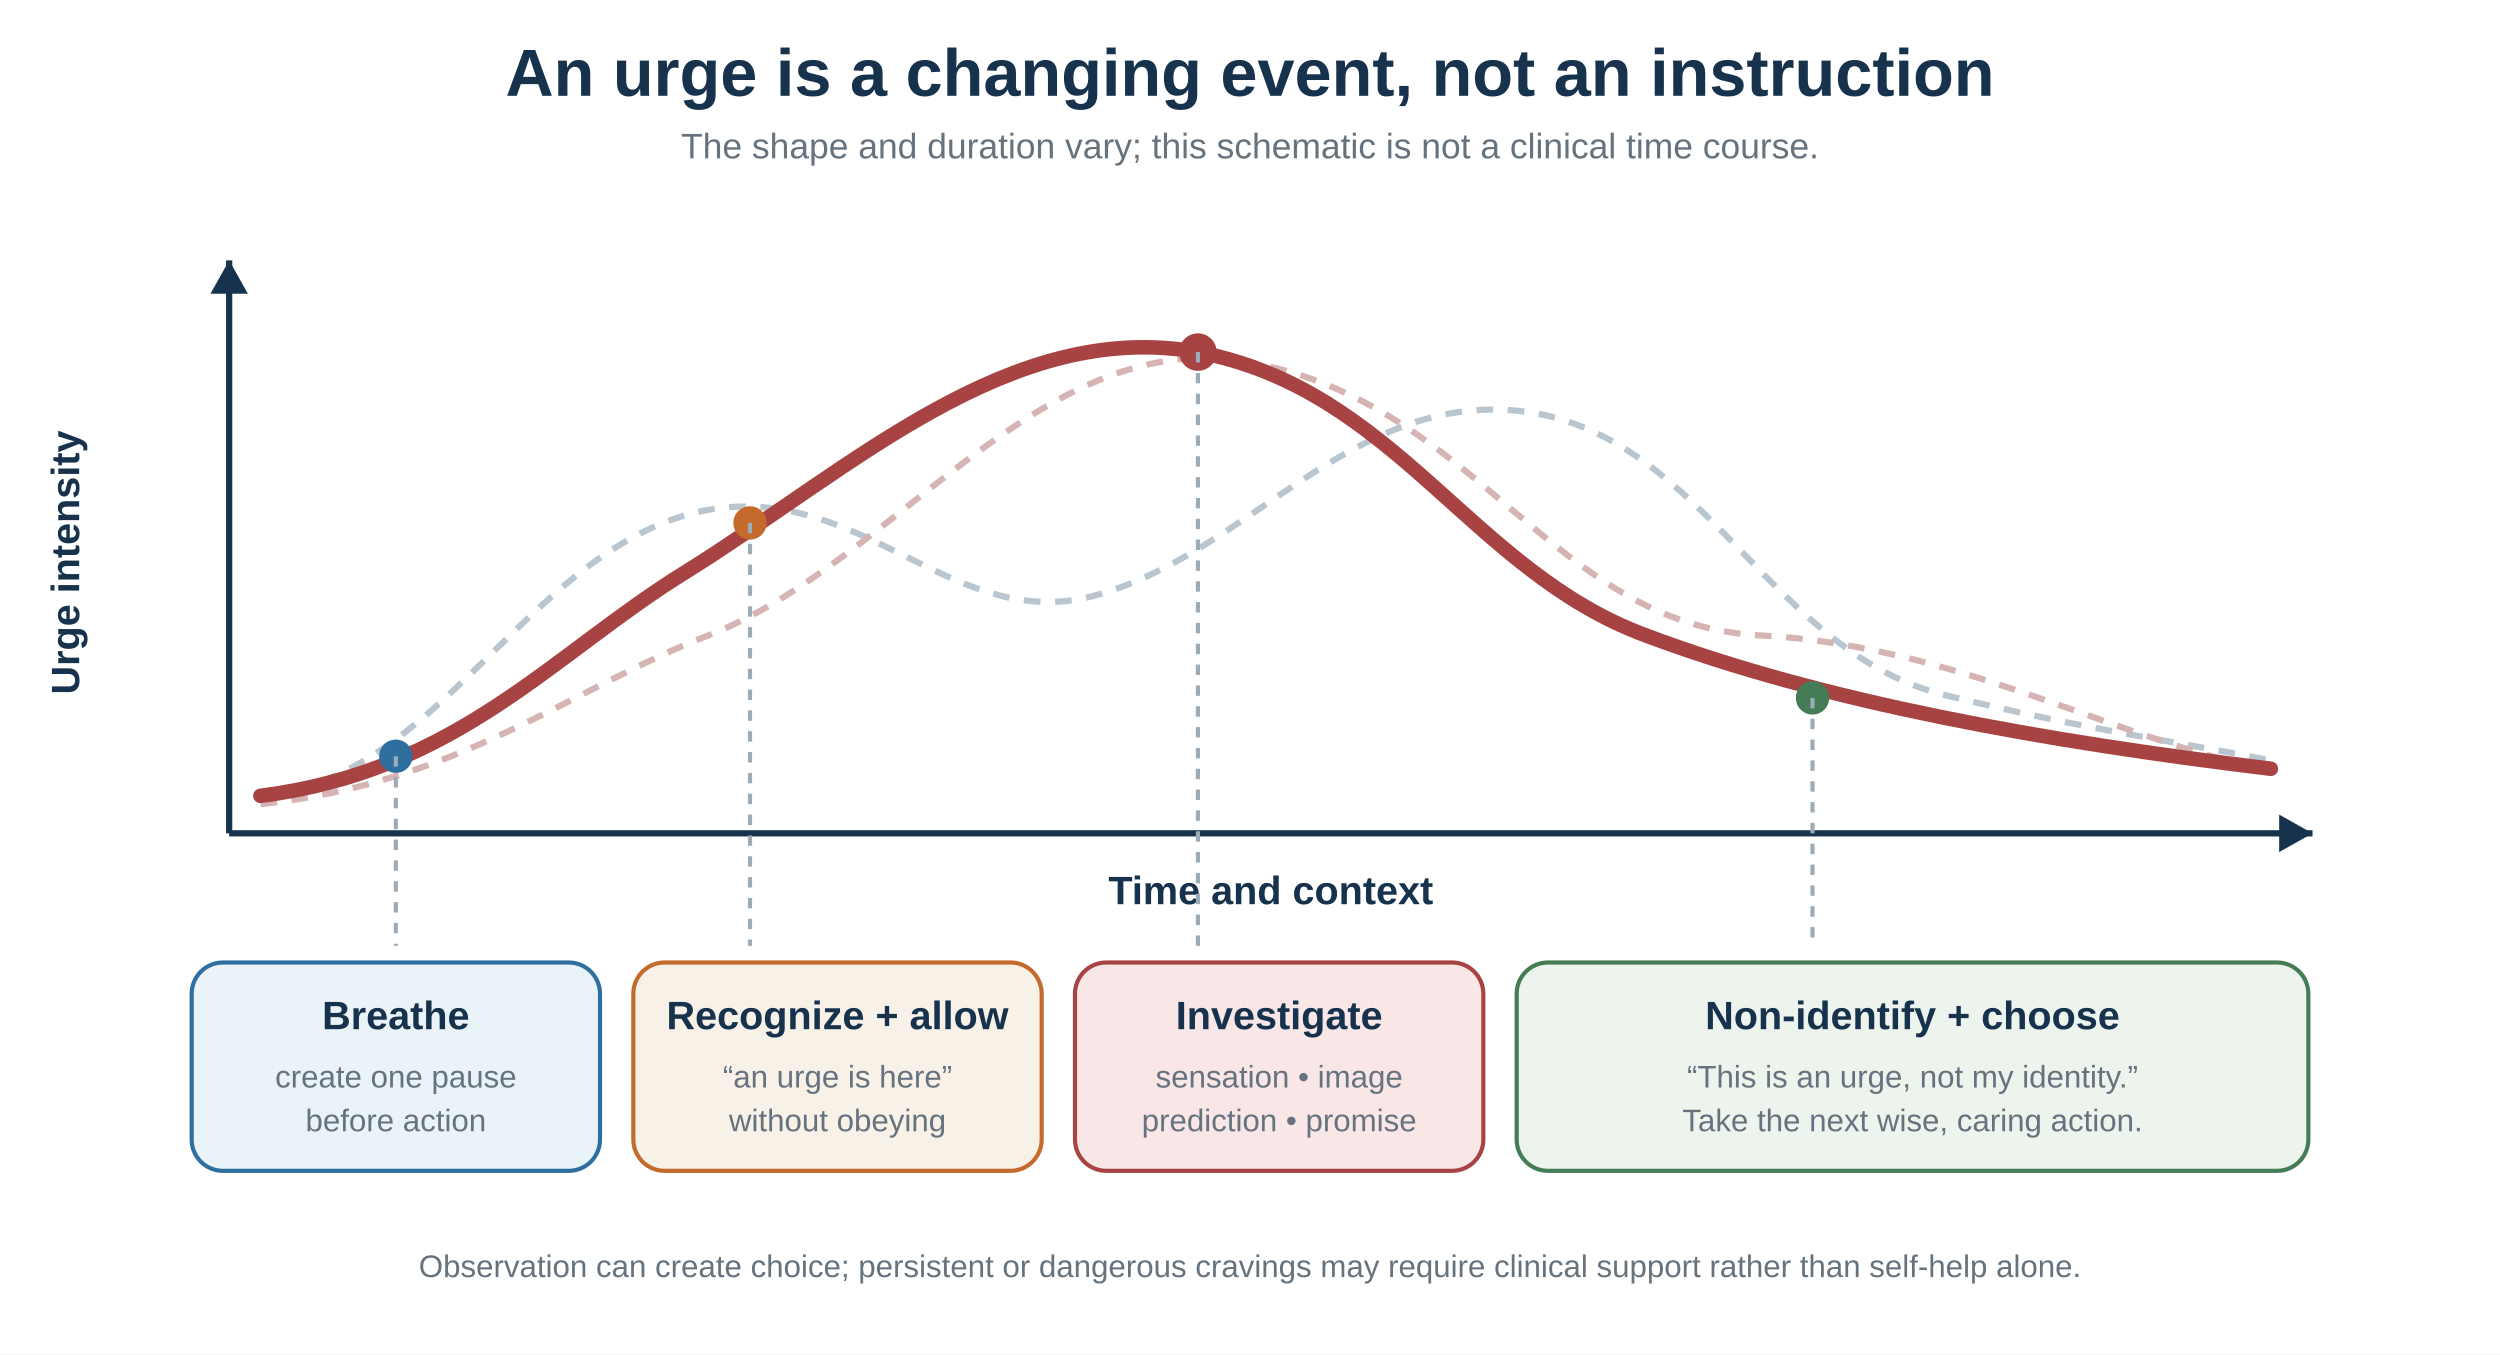
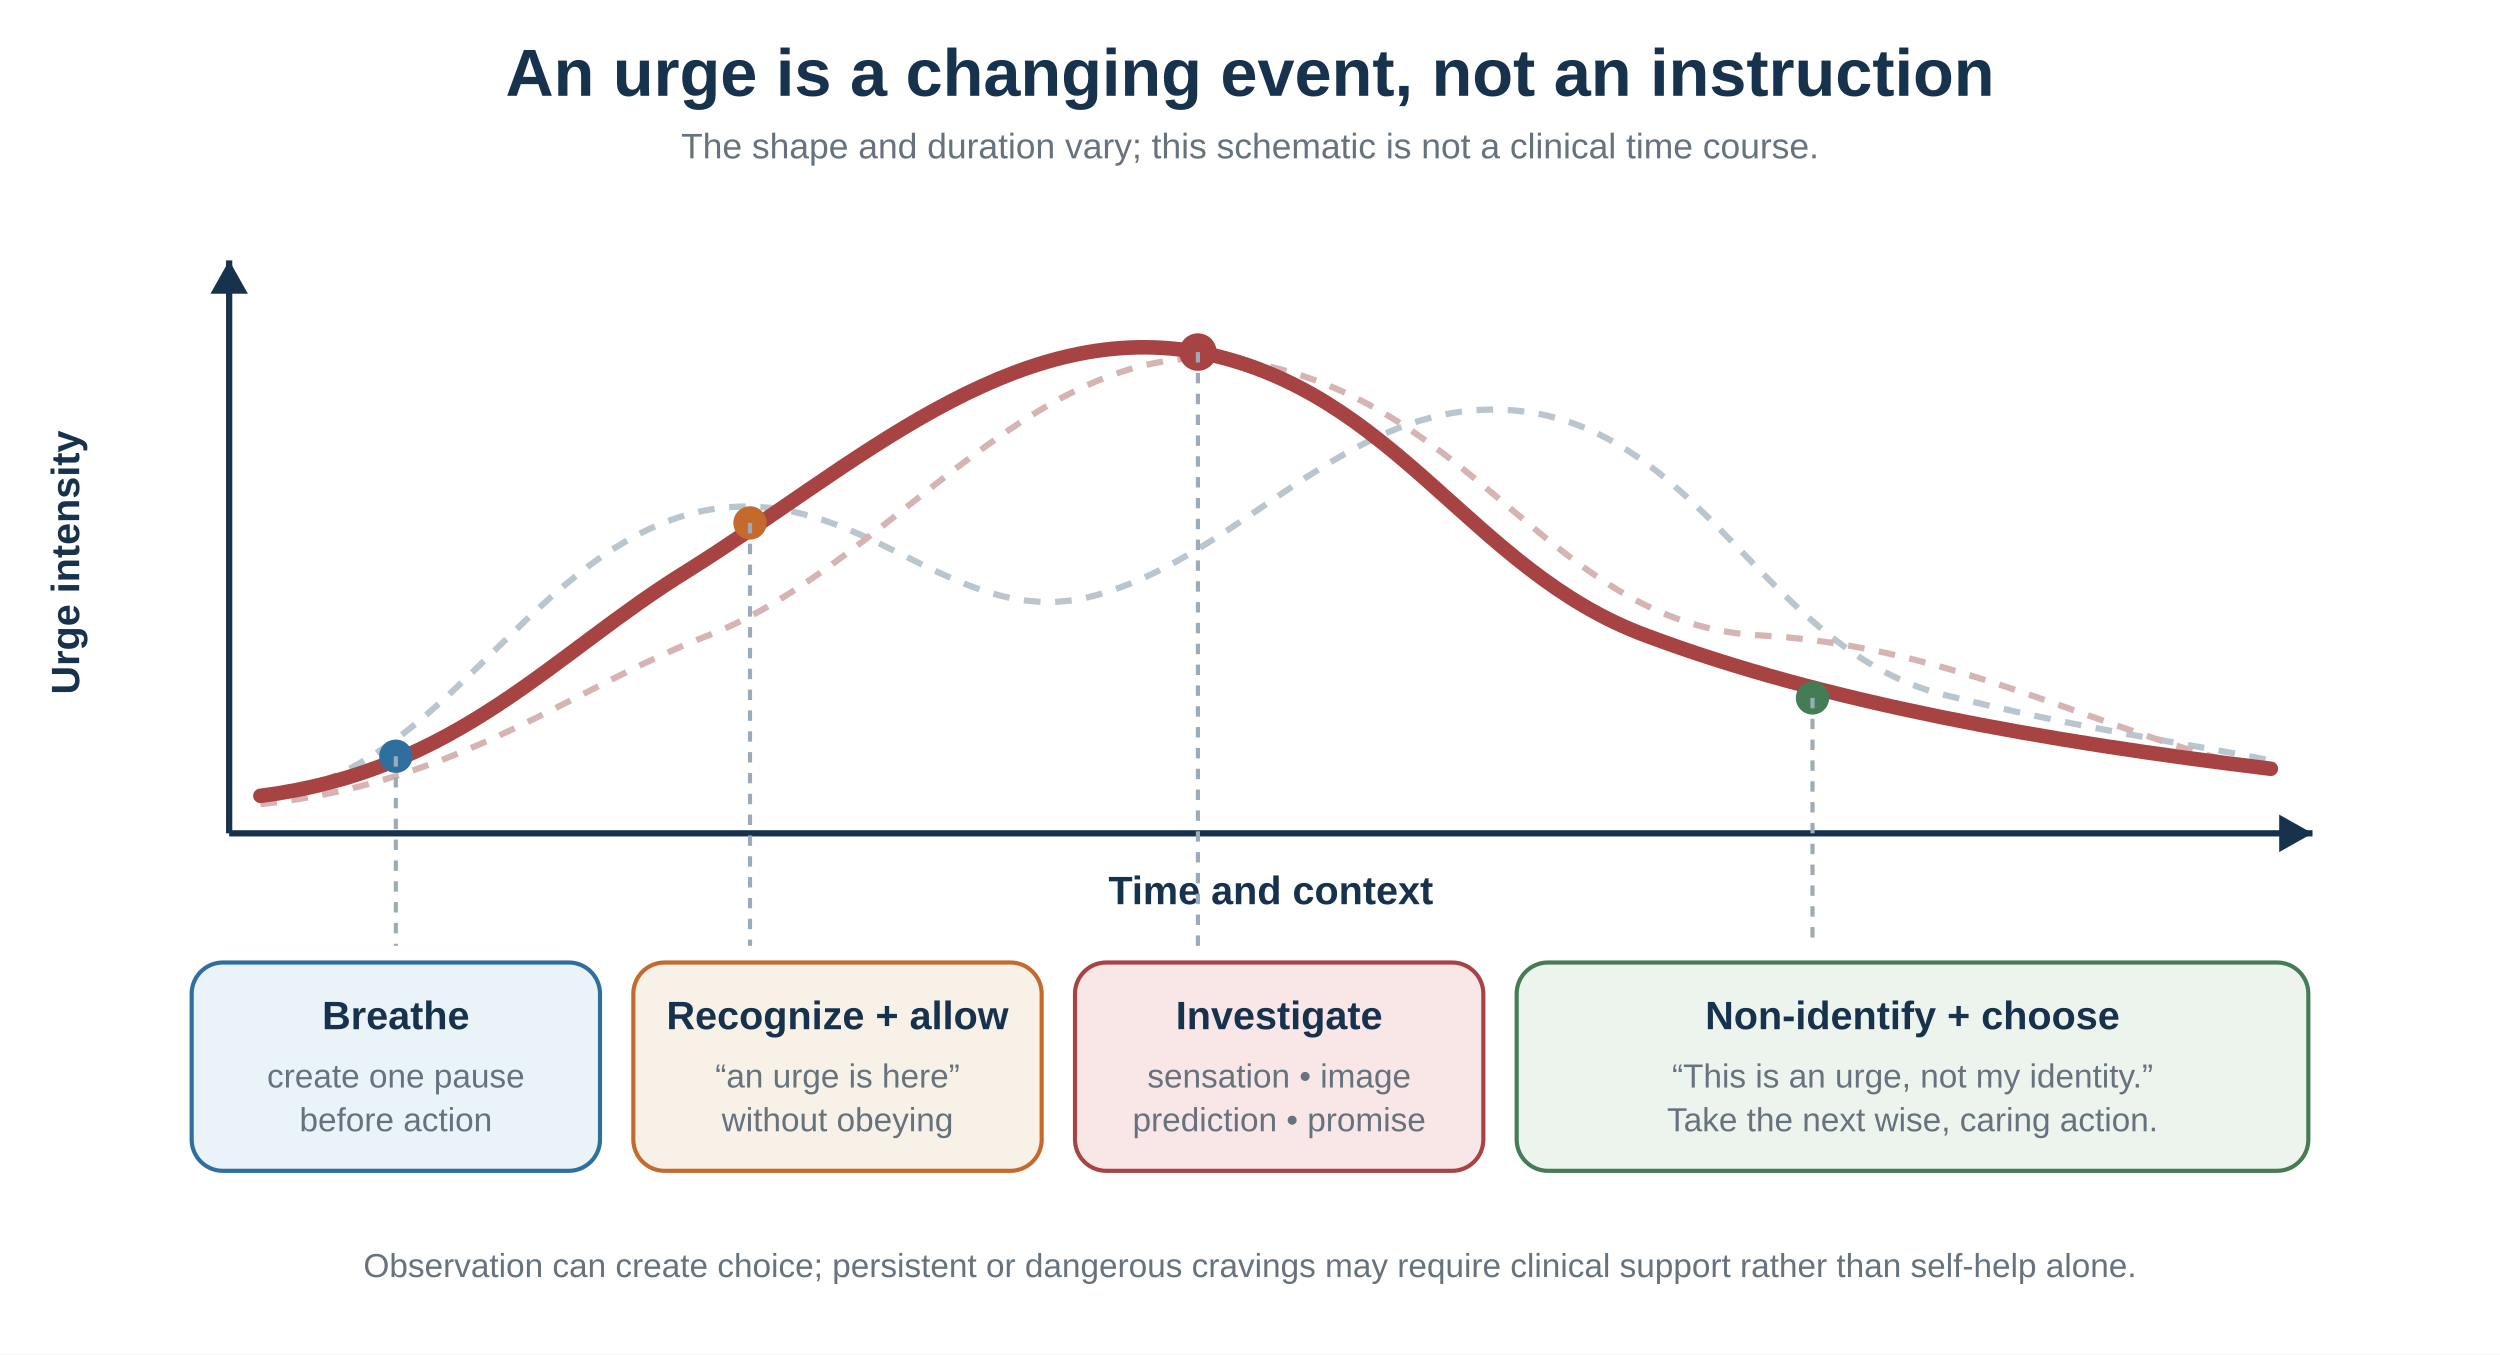
<svg xmlns="http://www.w3.org/2000/svg" width="1200" height="650" viewBox="0 0 1200 650" role="img" aria-labelledby="title desc">
  <rect width="1200" height="650" fill="#ffffff" />
  <text x="600" y="46" text-anchor="middle" font-family="Arial, sans-serif" font-size="32" font-weight="700" fill="#17324d">An urge is a changing event, not an instruction</text>
  <text x="600" y="76" text-anchor="middle" font-family="Arial, sans-serif" font-size="17" fill="#66737f">The shape and duration vary; this schematic is not a clinical time course.</text>
  <line x1="110" y1="400" x2="1110" y2="400" stroke="#17324d" stroke-width="3" />
  <line x1="110" y1="400" x2="110" y2="125" stroke="#17324d" stroke-width="3" />
  <polygon points="1110,400 1094,391 1094,409" fill="#17324d" />
  <polygon points="110,125 101,141 119,141" fill="#17324d" />
  <text x="610" y="434" text-anchor="middle" font-family="Arial, sans-serif" font-size="19" font-weight="700" fill="#17324d">Time and context</text>
  <text x="38" y="270" transform="rotate(-90 38 270)" text-anchor="middle" font-family="Arial, sans-serif" font-size="19" font-weight="700" fill="#17324d">Urge intensity</text>
  <path d="M125 382 C210 374, 250 270, 330 247 C410 225, 455 305, 525 286 C600 266, 650 185, 735 198 C820 212, 850 314, 935 334 C1000 350, 1045 356, 1090 365" fill="none" stroke="#b9c6cf" stroke-width="3" stroke-dasharray="8 7" />
  <path d="M125 386 C220 376, 275 330, 340 305 C430 270, 500 155, 600 174 C710 194, 745 300, 845 305 C940 310, 1015 355, 1090 370" fill="none" stroke="#d6b4b4" stroke-width="3" stroke-dasharray="8 7" />
  <path d="M125 382 C220 370, 265 314, 330 274 C410 224, 485 153, 575 169 C670 187, 706 274, 790 305 C875 337, 982 356, 1090 369" fill="none" stroke="#a74343" stroke-width="7" stroke-linecap="round" />
  <circle cx="190" cy="363" r="8" fill="#2f6f9f" />
  <circle cx="360" cy="251" r="8" fill="#c56a2d" />
  <circle cx="575" cy="169" r="9" fill="#a74343" />
  <circle cx="870" cy="335" r="8" fill="#447c55" />
  <line x1="190" y1="363" x2="190" y2="454" stroke="#9babb7" stroke-width="2" stroke-dasharray="5 5" />
  <line x1="360" y1="251" x2="360" y2="454" stroke="#9babb7" stroke-width="2" stroke-dasharray="5 5" />
  <line x1="575" y1="169" x2="575" y2="454" stroke="#9babb7" stroke-width="2" stroke-dasharray="5 5" />
  <line x1="870" y1="335" x2="870" y2="454" stroke="#9babb7" stroke-width="2" stroke-dasharray="5 5" />
  <g font-family="Arial, sans-serif">
    <rect x="92" y="462" width="196" height="100" rx="15" fill="#eaf3f8" stroke="#2f6f9f" stroke-width="2" />
    <text x="190" y="494" text-anchor="middle" font-size="19" font-weight="700" fill="#17324d">Breathe</text>
-     <text x="190" y="522" text-anchor="middle" font-size="15" fill="#66737f">create one pause</text>
-     <text x="190" y="543" text-anchor="middle" font-size="15" fill="#66737f">before action</text>
+     <text x="190" y="522" text-anchor="middle" font-size="16" fill="#66737f">create one pause</text>
+     <text x="190" y="543" text-anchor="middle" font-size="16" fill="#66737f">before action</text>
    <rect x="304" y="462" width="196" height="100" rx="15" fill="#f7f1e8" stroke="#c56a2d" stroke-width="2" />
    <text x="402" y="494" text-anchor="middle" font-size="19" font-weight="700" fill="#17324d">Recognize + allow</text>
-     <text x="402" y="522" text-anchor="middle" font-size="15" fill="#66737f">“an urge is here”</text>
-     <text x="402" y="543" text-anchor="middle" font-size="15" fill="#66737f">without obeying</text>
+     <text x="402" y="522" text-anchor="middle" font-size="16" fill="#66737f">“an urge is here”</text>
+     <text x="402" y="543" text-anchor="middle" font-size="16" fill="#66737f">without obeying</text>
    <rect x="516" y="462" width="196" height="100" rx="15" fill="#f9e7e7" stroke="#a74343" stroke-width="2" />
    <text x="614" y="494" text-anchor="middle" font-size="19" font-weight="700" fill="#17324d">Investigate</text>
-     <text x="614" y="522" text-anchor="middle" font-size="15" fill="#66737f">sensation • image</text>
-     <text x="614" y="543" text-anchor="middle" font-size="15" fill="#66737f">prediction • promise</text>
+     <text x="614" y="522" text-anchor="middle" font-size="16" fill="#66737f">sensation • image</text>
+     <text x="614" y="543" text-anchor="middle" font-size="16" fill="#66737f">prediction • promise</text>
    <rect x="728" y="462" width="380" height="100" rx="15" fill="#edf4ed" stroke="#447c55" stroke-width="2" />
    <text x="918" y="494" text-anchor="middle" font-size="19" font-weight="700" fill="#17324d">Non-identify + choose</text>
-     <text x="918" y="522" text-anchor="middle" font-size="15" fill="#66737f">“This is an urge, not my identity.”</text>
-     <text x="918" y="543" text-anchor="middle" font-size="15" fill="#66737f">Take the next wise, caring action.</text>
+     <text x="918" y="522" text-anchor="middle" font-size="16" fill="#66737f">“This is an urge, not my identity.”</text>
+     <text x="918" y="543" text-anchor="middle" font-size="16" fill="#66737f">Take the next wise, caring action.</text>
  </g>
-   <text x="600" y="613" text-anchor="middle" font-family="Arial, sans-serif" font-size="15" fill="#66737f">Observation can create choice; persistent or dangerous cravings may require clinical support rather than self-help alone.</text>
+   <text x="600" y="613" text-anchor="middle" font-family="Arial, sans-serif" font-size="16" fill="#66737f">Observation can create choice; persistent or dangerous cravings may require clinical support rather than self-help alone.</text>
</svg>
